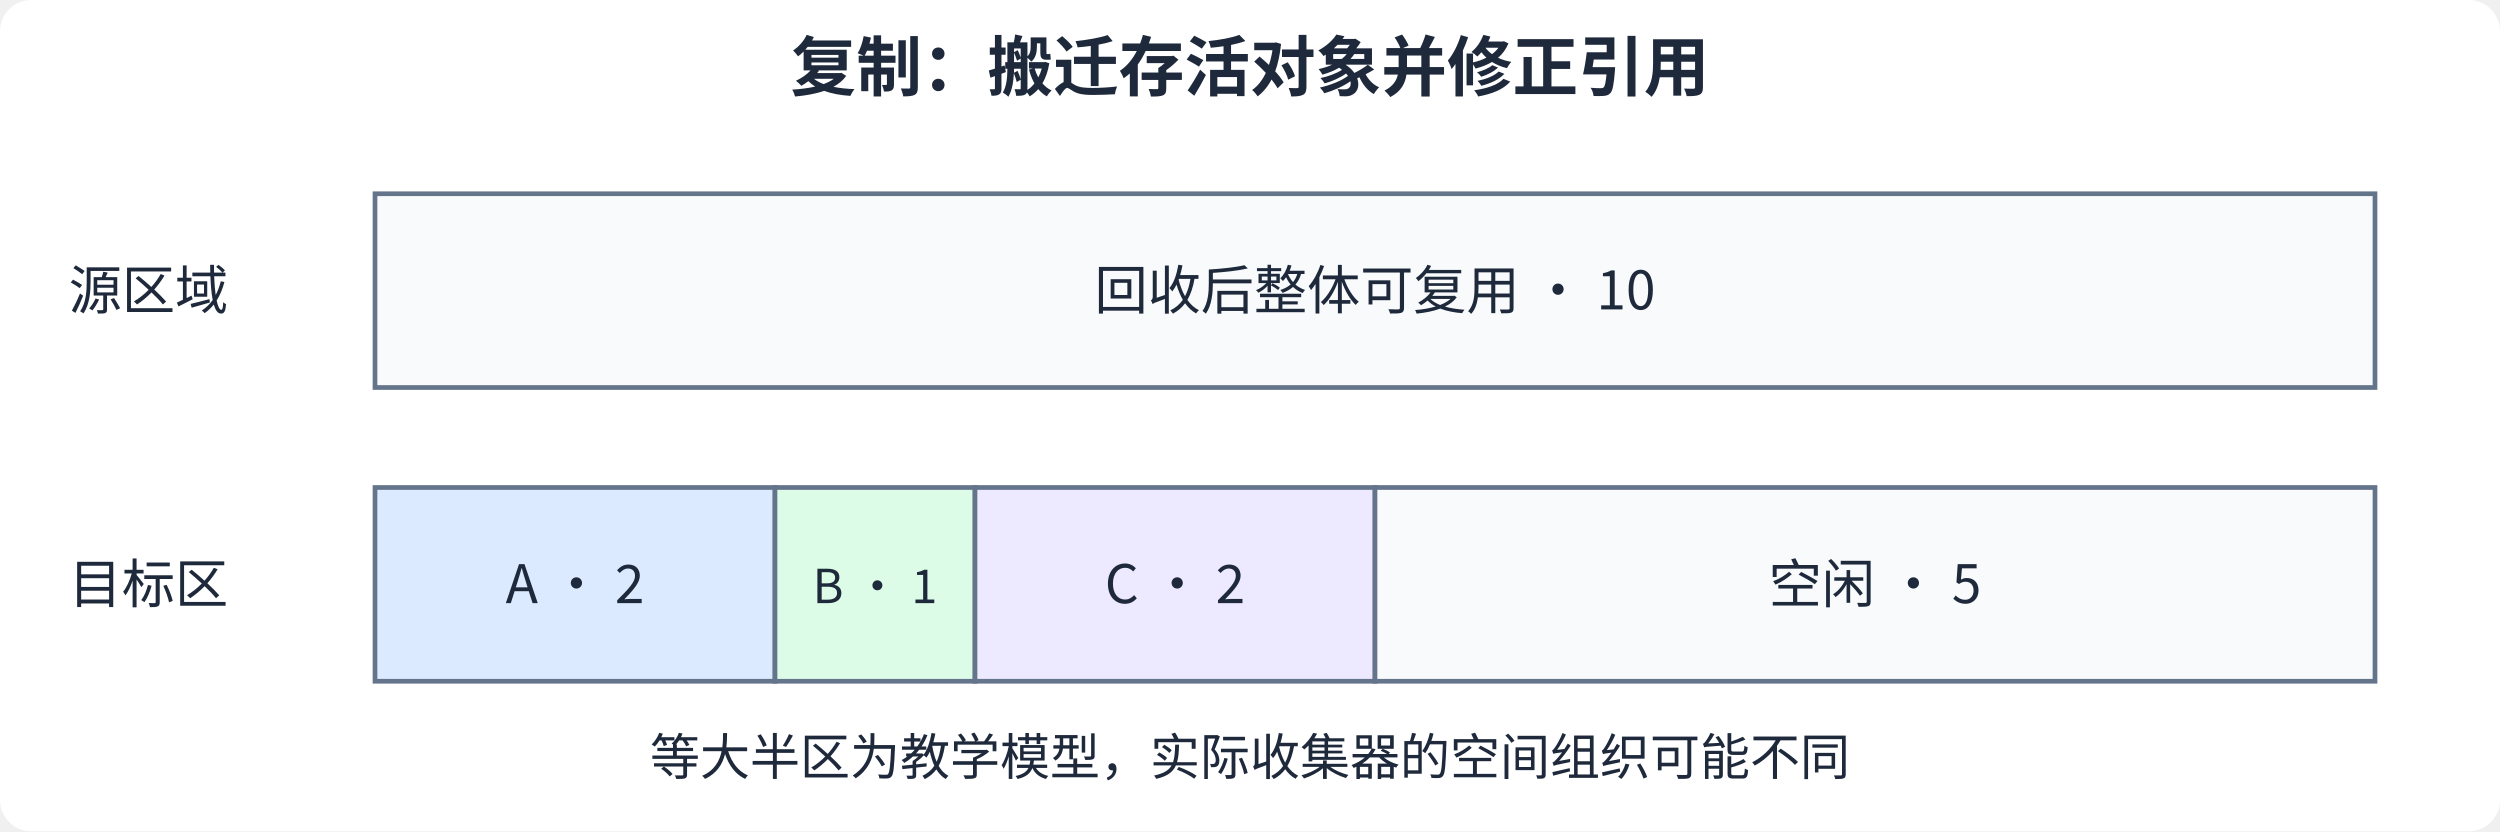
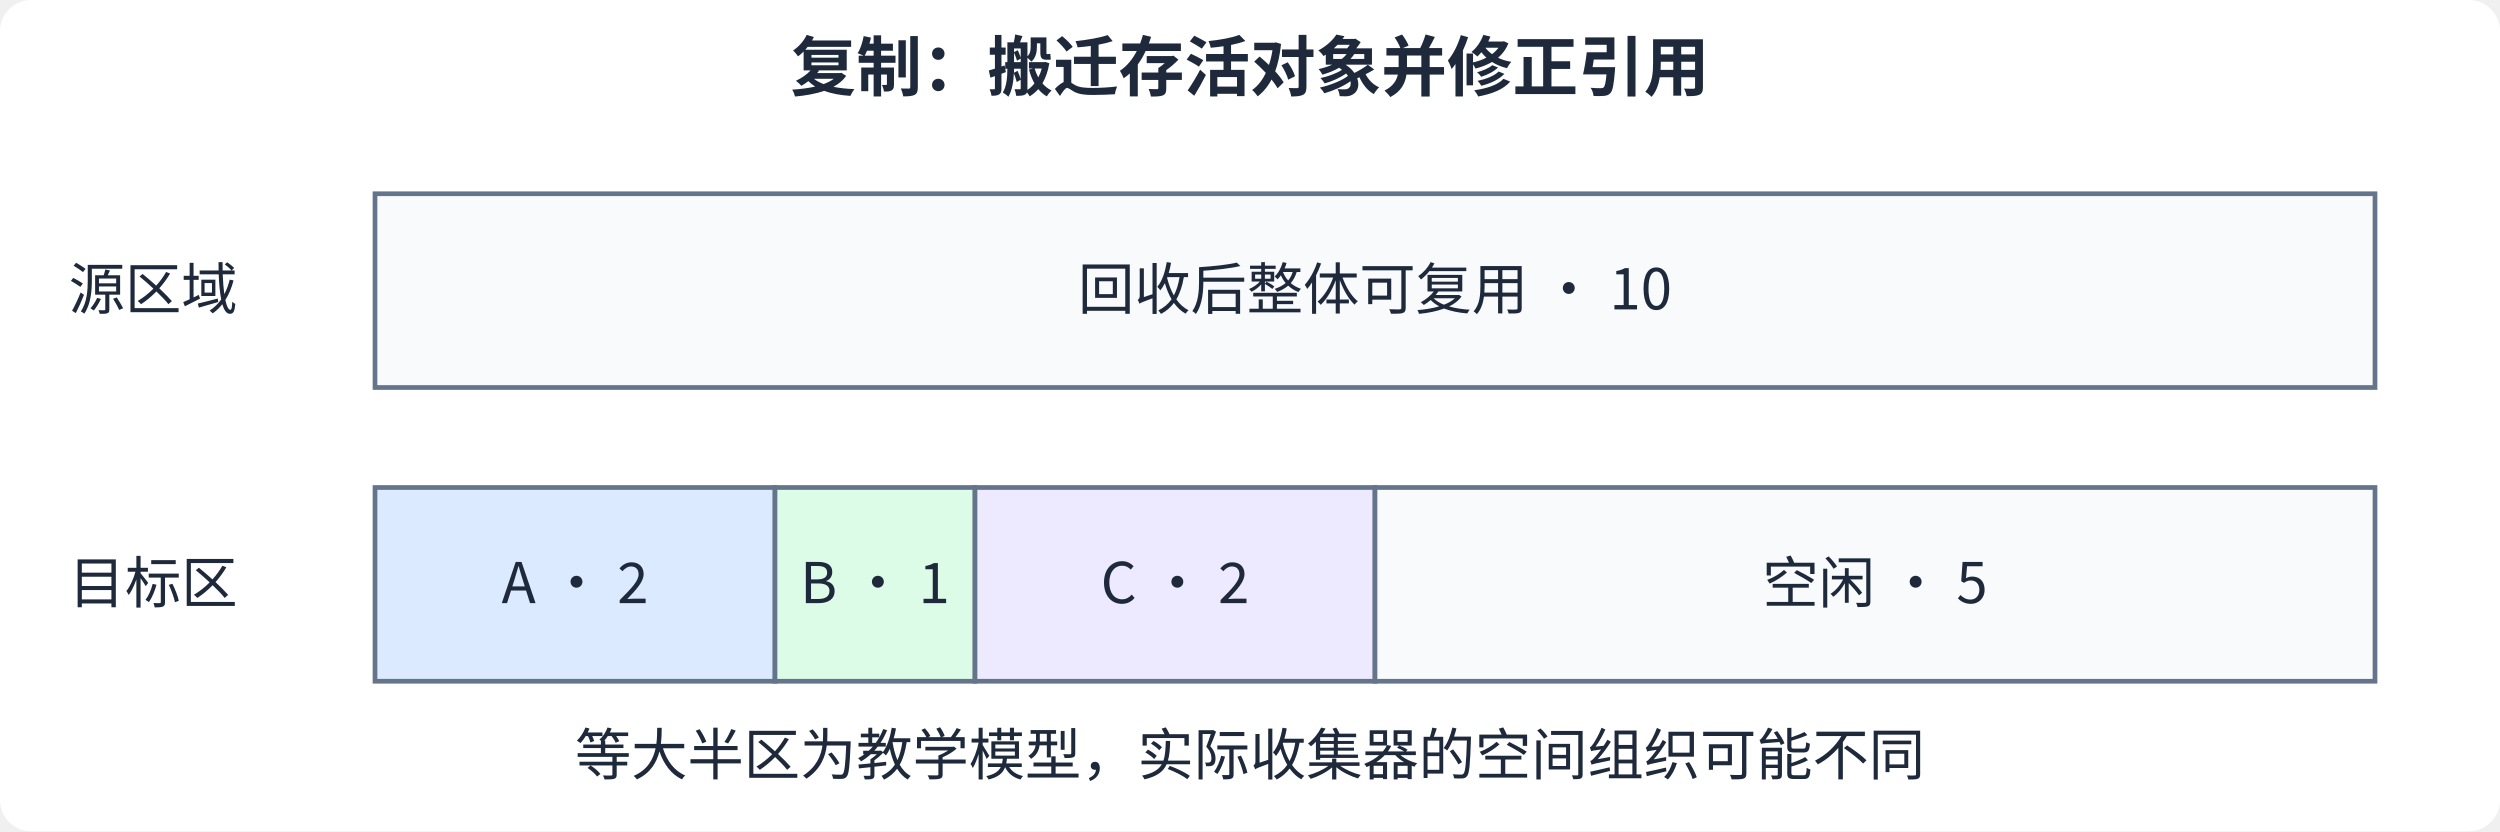
<svg xmlns="http://www.w3.org/2000/svg" width="800" height="266" viewBox="0 0 800 266" role="img" aria-labelledby="title desc">
  <defs>
    <marker id="arrow" viewBox="0 0 10 10" refX="9" refY="5" markerWidth="7" markerHeight="7" orient="auto-start-reverse">
      <path d="M0 0 L10 5 L0 10 Z" fill="#475569" />
    </marker>
  </defs>
  <style>text{font-family:"Microsoft YaHei","Noto Sans CJK SC",Arial,sans-serif;fill:#1e293b} .edge{fill:none;stroke:#475569;stroke-width:2;marker-end:url(#arrow)}</style>
  <rect width="800" height="266" rx="10" fill="#fff" />
  <text x="400" y="29" text-anchor="middle" font-size="21" font-weight="bold">复制：搬迁存活对象并修正引用</text>
-   <text x="22" y="99" text-anchor="start" font-size="17" font-weight="normal">源区域</text>
+   <text x="22" y="99" text-anchor="start" font-size="18" font-weight="normal">源区域</text>
  <rect x="120" y="62" width="640" height="62" rx="0" fill="#f8fafc" stroke="#64748b" stroke-width="1.5" />
-   <text x="440.0" y="99" text-anchor="middle" font-size="17" font-weight="normal">回收后整体可复用 · 10</text>
-   <text x="22" y="193" text-anchor="start" font-size="17" font-weight="normal">目标区</text>
+   <text x="440.0" y="99" text-anchor="middle" font-size="18" font-weight="normal">回收后整体可复用 · 10</text>
+   <text x="22" y="193" text-anchor="start" font-size="18" font-weight="normal">目标区</text>
  <rect x="120" y="156" width="128" height="62" rx="0" fill="#dbeafe" stroke="#64748b" stroke-width="1.5" />
-   <text x="184.0" y="193" text-anchor="middle" font-size="17" font-weight="normal">A · 2</text>
+   <text x="184.0" y="193" text-anchor="middle" font-size="18" font-weight="normal">A · 2</text>
  <rect x="248" y="156" width="64" height="62" rx="0" fill="#dcfce7" stroke="#64748b" stroke-width="1.5" />
-   <text x="280.0" y="193" text-anchor="middle" font-size="15" font-weight="normal">B · 1</text>
+   <text x="280.0" y="193" text-anchor="middle" font-size="18" font-weight="normal">B · 1</text>
  <rect x="312" y="156" width="128" height="62" rx="0" fill="#ede9fe" stroke="#64748b" stroke-width="1.5" />
-   <text x="376.0" y="193" text-anchor="middle" font-size="17" font-weight="normal">C · 2</text>
+   <text x="376.0" y="193" text-anchor="middle" font-size="18" font-weight="normal">C · 2</text>
  <rect x="440" y="156" width="320" height="62" rx="0" fill="#f8fafc" stroke="#64748b" stroke-width="1.5" />
-   <text x="600.0" y="193" text-anchor="middle" font-size="17" font-weight="normal">空闲 · 5</text>
-   <text x="400" y="248" text-anchor="middle" font-size="16" font-weight="normal">等大半区为教学模型，实际收集器的空间组织可能不同</text>
+   <text x="600.0" y="193" text-anchor="middle" font-size="18" font-weight="normal">空闲 · 5</text>
+   <text x="400" y="248" text-anchor="middle" font-size="18" font-weight="normal">等大半区为教学模型，实际收集器的空间组织可能不同</text>
</svg>
